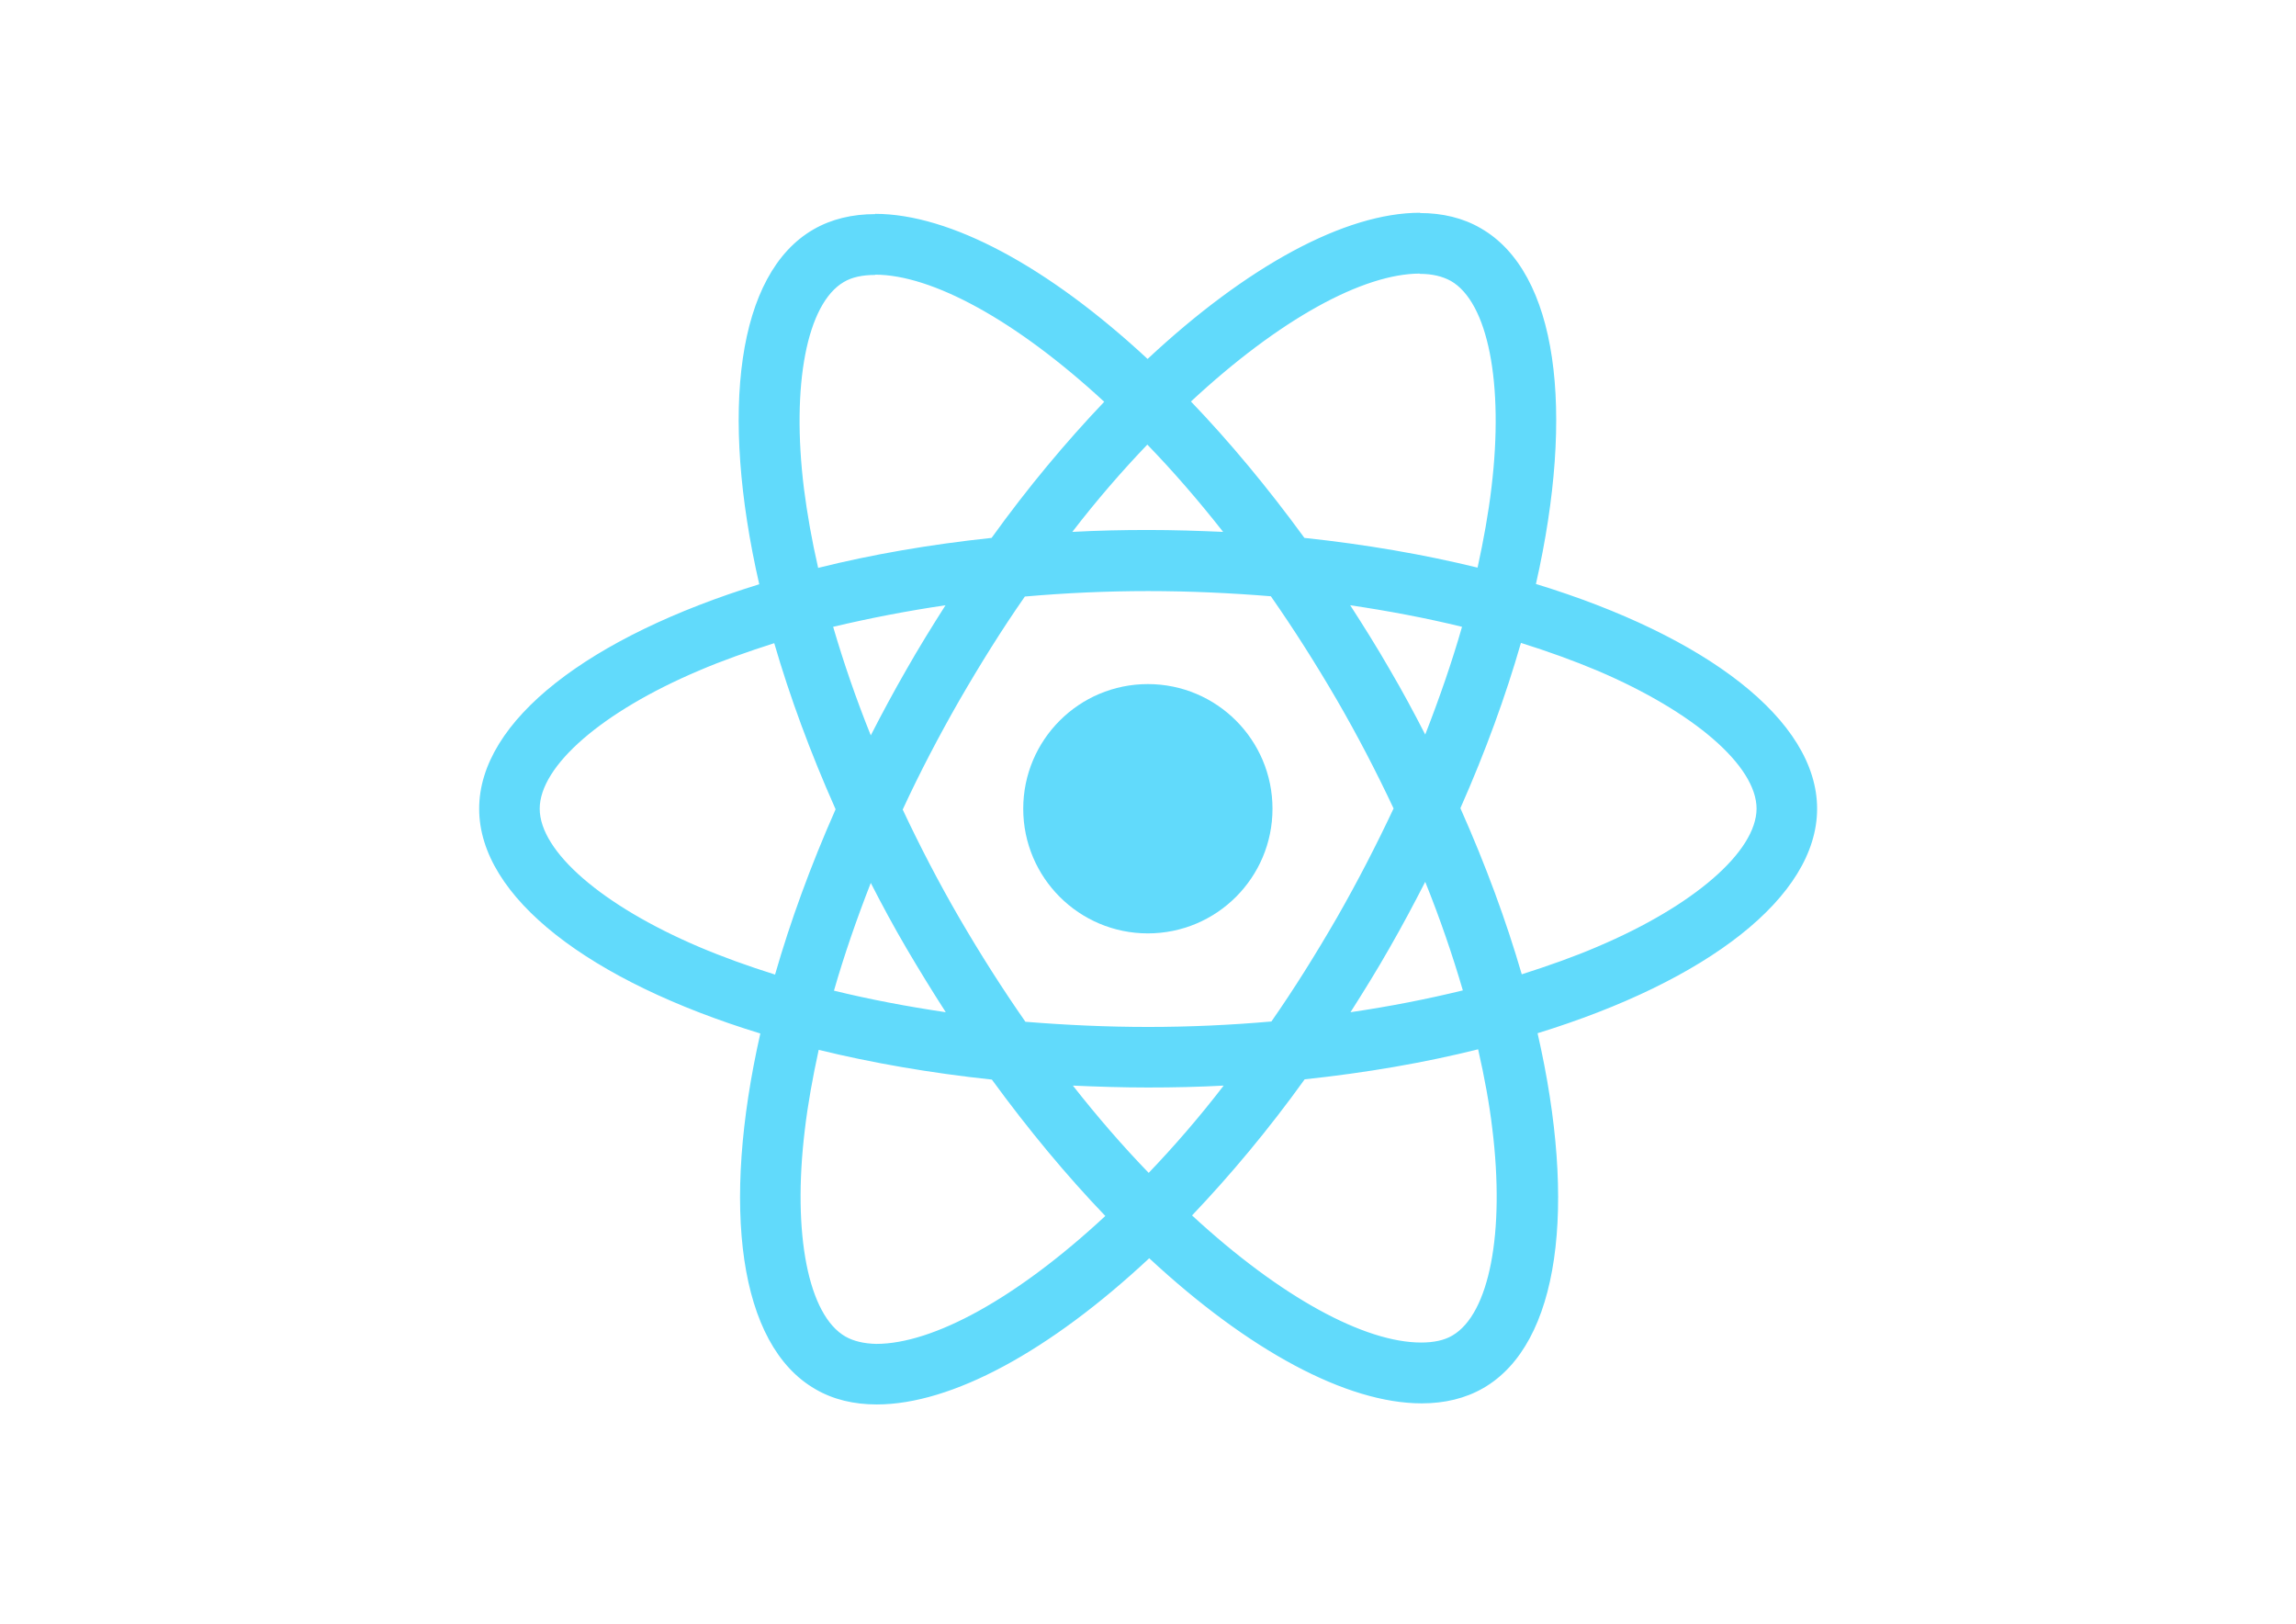
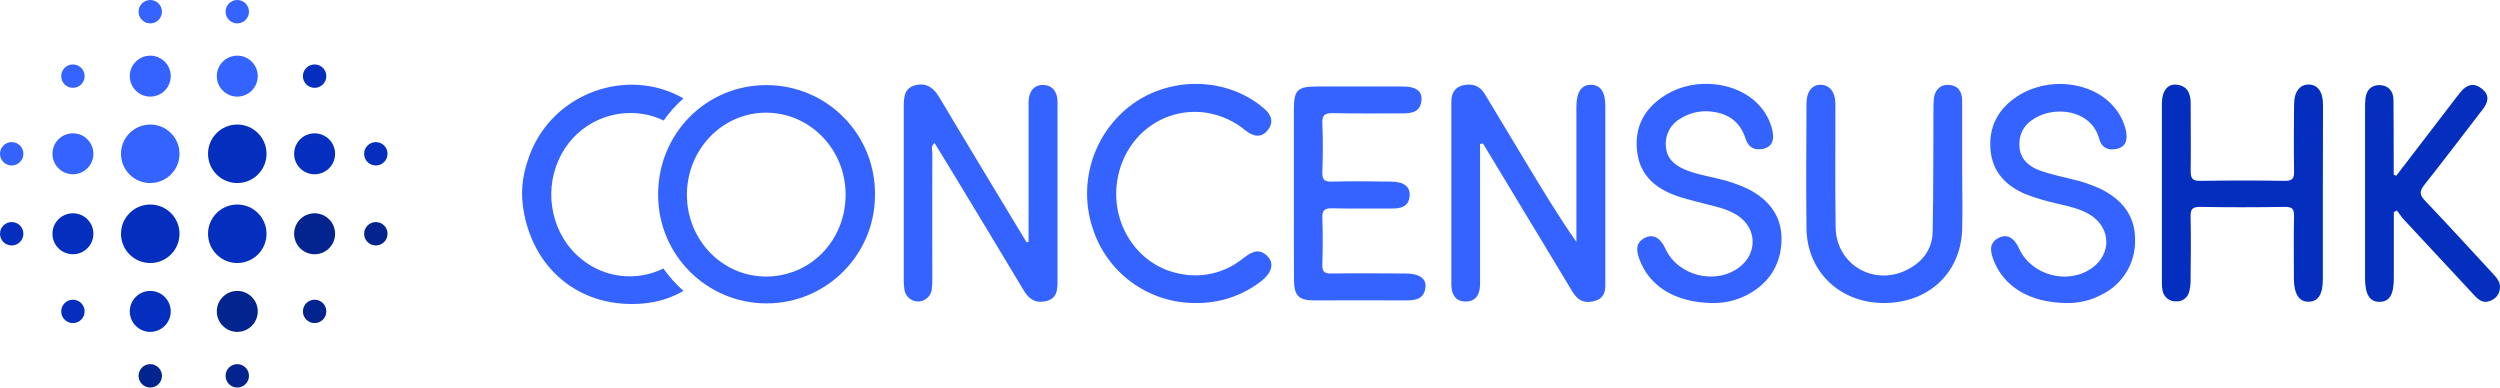
- <svg xmlns="http://www.w3.org/2000/svg" viewBox="0 0 841.9 595.3">
-   <g fill="#61DAFB">
-     <path d="M666.3 296.5c0-32.5-40.7-63.3-103.1-82.4 14.4-63.6 8-114.2-20.2-130.4-6.5-3.8-14.1-5.6-22.4-5.6v22.3c4.6 0 8.3.9 11.4 2.6 13.6 7.8 19.5 37.5 14.9 75.7-1.1 9.4-2.9 19.3-5.1 29.4-19.6-4.8-41-8.5-63.5-10.9-13.5-18.5-27.5-35.3-41.6-50 32.6-30.3 63.2-46.9 84-46.9V78c-27.5 0-63.5 19.6-99.9 53.6-36.4-33.8-72.4-53.2-99.9-53.2v22.3c20.7 0 51.4 16.5 84 46.6-14 14.7-28 31.4-41.3 49.9-22.6 2.4-44 6.1-63.6 11-2.3-10-4-19.7-5.2-29-4.7-38.2 1.1-67.9 14.6-75.8 3-1.8 6.9-2.6 11.5-2.6V78.5c-8.4 0-16 1.8-22.6 5.6-28.1 16.2-34.4 66.7-19.9 130.1-62.2 19.2-102.7 49.9-102.7 82.3 0 32.5 40.7 63.3 103.1 82.4-14.4 63.6-8 114.2 20.2 130.4 6.5 3.8 14.1 5.6 22.5 5.6 27.5 0 63.5-19.6 99.9-53.6 36.4 33.8 72.4 53.2 99.9 53.2 8.4 0 16-1.8 22.6-5.6 28.1-16.2 34.4-66.7 19.9-130.1 62-19.1 102.5-49.9 102.5-82.3zm-130.2-66.7c-3.7 12.9-8.3 26.2-13.5 39.5-4.1-8-8.4-16-13.1-24-4.6-8-9.5-15.8-14.4-23.4 14.2 2.1 27.9 4.7 41 7.9zm-45.8 106.5c-7.8 13.5-15.8 26.3-24.1 38.2-14.9 1.3-30 2-45.2 2-15.1 0-30.2-.7-45-1.9-8.3-11.9-16.4-24.6-24.2-38-7.6-13.1-14.5-26.4-20.8-39.8 6.2-13.4 13.2-26.8 20.7-39.9 7.8-13.5 15.8-26.3 24.1-38.2 14.9-1.3 30-2 45.2-2 15.1 0 30.2.7 45 1.9 8.3 11.9 16.4 24.6 24.2 38 7.6 13.1 14.5 26.4 20.8 39.8-6.3 13.4-13.2 26.8-20.7 39.9zm32.3-13c5.4 13.4 10 26.8 13.8 39.8-13.1 3.2-26.9 5.9-41.2 8 4.9-7.7 9.8-15.6 14.4-23.7 4.6-8 8.9-16.1 13-24.1zM421.2 430c-9.3-9.6-18.6-20.3-27.8-32 9 .4 18.2.7 27.5.7 9.4 0 18.7-.2 27.8-.7-9 11.7-18.3 22.4-27.5 32zm-74.4-58.9c-14.2-2.1-27.9-4.7-41-7.9 3.7-12.9 8.3-26.2 13.5-39.5 4.1 8 8.4 16 13.1 24 4.7 8 9.5 15.8 14.4 23.4zM420.7 163c9.3 9.6 18.6 20.3 27.8 32-9-.4-18.2-.7-27.5-.7-9.4 0-18.7.2-27.8.7 9-11.7 18.3-22.4 27.5-32zm-74 58.9c-4.9 7.7-9.8 15.6-14.4 23.7-4.6 8-8.9 16-13 24-5.4-13.4-10-26.8-13.8-39.8 13.1-3.1 26.9-5.8 41.2-7.9zm-90.5 125.2c-35.4-15.1-58.3-34.9-58.3-50.6 0-15.7 22.9-35.6 58.3-50.6 8.6-3.7 18-7 27.7-10.1 5.7 19.6 13.2 40 22.5 60.9-9.2 20.8-16.6 41.1-22.2 60.6-9.9-3.1-19.3-6.5-28-10.2zM310 490c-13.6-7.8-19.5-37.5-14.9-75.7 1.1-9.4 2.9-19.3 5.1-29.4 19.6 4.8 41 8.5 63.5 10.9 13.5 18.5 27.5 35.3 41.6 50-32.6 30.3-63.2 46.9-84 46.9-4.5-.1-8.3-1-11.3-2.7zm237.2-76.2c4.7 38.2-1.1 67.9-14.6 75.8-3 1.8-6.9 2.6-11.5 2.6-20.7 0-51.4-16.5-84-46.6 14-14.7 28-31.4 41.3-49.9 22.6-2.4 44-6.1 63.6-11 2.3 10.1 4.1 19.8 5.2 29.1zm38.5-66.7c-8.6 3.7-18 7-27.7 10.1-5.7-19.6-13.2-40-22.5-60.9 9.2-20.8 16.6-41.1 22.2-60.6 9.9 3.1 19.3 6.5 28.1 10.2 35.4 15.1 58.3 34.9 58.3 50.6-.1 15.7-23 35.6-58.4 50.6zM320.8 78.4z" />
-     <circle cx="420.9" cy="296.5" r="45.7" />
-     <path d="M520.5 78.1z" />
+ <svg xmlns="http://www.w3.org/2000/svg" viewBox="0 0 854.7 132.49">
+   <g id="图层_2" data-name="图层 2">
+     <g id="Layer_1" data-name="Layer 1">
+       <circle class="cls-1" fill="#042ebe" cx="51.37" cy="79.92" r="10" />
+       <circle class="cls-1" fill="#042ebe" cx="24.93" cy="79.92" r="7" />
+       <circle class="cls-1" fill="#042ebe" cx="4" cy="79.92" r="4" />
+       <circle class="cls-1" fill="#042ebe" cx="51.37" cy="106.46" r="7" />
+       <circle class="cls-1" fill="#042ebe" cx="24.93" cy="106.46" r="4" />
+       <circle class="cls-2" fill="#03238f" cx="51.37" cy="128.49" r="4" />
+       <circle class="cls-3" fill="#3563ff" cx="51.37" cy="4" r="4" />
+       <circle class="cls-3" fill="#3563ff" cx="51.37" cy="26.03" r="7" />
+       <circle class="cls-3" fill="#3563ff" cx="24.93" cy="26.03" r="4" />
+       <circle class="cls-3" fill="#3563ff" cx="51.37" cy="52.58" r="10" />
+       <circle class="cls-3" fill="#3563ff" cx="24.93" cy="52.58" r="7" />
+       <circle class="cls-3" fill="#3563ff" cx="4" cy="52.58" r="4" />
+       <circle class="cls-3" fill="#3563ff" cx="81.12" cy="4" r="4" />
+       <circle class="cls-1" fill="#042ebe" cx="107.56" cy="26.03" r="4" />
+       <circle class="cls-3" fill="#3563ff" cx="81.12" cy="26.03" r="7" />
+       <circle class="cls-1" fill="#042ebe" cx="128.49" cy="52.58" r="4" />
+       <circle class="cls-1" fill="#042ebe" cx="107.56" cy="52.58" r="7" />
+       <circle class="cls-1" fill="#042ebe" cx="81.12" cy="52.58" r="10" />
+       <circle class="cls-2" fill="#03238f" cx="128.49" cy="79.92" r="4" />
+       <circle class="cls-2" fill="#03238f" cx="107.56" cy="79.92" r="7" />
+       <circle class="cls-1" fill="#042ebe" cx="81.12" cy="79.92" r="10" />
+       <circle class="cls-2" fill="#03238f" cx="107.56" cy="106.46" r="4" />
+       <circle class="cls-2" fill="#03238f" cx="81.12" cy="106.46" r="7" />
+       <circle class="cls-2" fill="#03238f" cx="81.12" cy="128.49" r="4" />
+       <path class="cls-3" fill="#3563ff" d="M351.65 82.67V37.16a22.33 22.33 0 0 1 .12-3.72c.44-2.6 2-4.38 4.69-4.41 2.84 0 4.57 1.69 5 4.53a19.53 19.53 0 0 1 .08 2.89v59.64c0 3.05-.13 5.91-3.83 6.83s-6-.69-7.81-3.79c-8-13.38-16.07-26.68-24.13-40-2.05-3.4-4.14-6.78-6.26-10.25-1.38 1.19-.77 2.51-.77 3.63-.05 14.22 0 28.44 0 42.66a23.85 23.85 0 0 1-.24 4.12 4.72 4.72 0 0 1-9.19.26 20.08 20.08 0 0 1-.33-4.11V36.62c0-3.34.11-6.59 4.12-7.52 3.76-.87 6.13 1 8.06 4.22 9.85 16.56 19.86 33 29.81 49.53zM506 49.22v47.87c0 3.33-1.24 5.94-4.81 6s-5-2.48-5-5.83V34.72c0-2.82 1.18-4.91 4-5.56 3.07-.72 5.7.08 7.45 3q7 11.72 14.07 23.39c5.51 9.13 11 18.25 17.23 27.17V44.37 36.5c0-5.06 1.77-7.63 5.08-7.51s4.81 2.57 4.81 7.34v61.3c0 2.42-.79 4.36-3.28 5.15-2.71.86-5.26.63-7.08-1.81-1.23-1.65-2.22-3.48-3.29-5.25L507 49.05z" />
+       <path class="cls-1" fill="#042ebe" d="M794.13 66.43v29c0 5.19-1.54 7.63-4.82 7.72s-5.07-2.61-5.08-8c0-7-.1-14.08.05-21.12.05-2.45-.48-3.35-3.15-3.3q-14.49.25-29 0c-2.62 0-3.26.81-3.21 3.29.15 7.17.08 14.35 0 21.53a15 15 0 0 1-.56 4.48 4.35 4.35 0 0 1-4.5 3 4.47 4.47 0 0 1-4.5-3.57 12.33 12.33 0 0 1-.25-2.88V35.3c0-4.08 1.89-6.6 4.84-6.37 3.83.29 5 3 5 6.38 0 7.73.1 15.46 0 23.19 0 2.47.6 3.37 3.23 3.33 9.66-.15 19.32-.16 29 0 2.74 0 3.16-1 3.12-3.37-.13-7.59-.08-15.18 0-22.77 0-4.28 1.95-6.82 5-6.79s4.88 2.46 4.89 6.83c-.04 10.27-.06 20.49-.06 30.7z" />
+       <path class="cls-3" fill="#3563ff" d="M585.4 103.6c-12.62-.17-21.42-5.68-24.86-14.81-1.1-2.93-1.57-5.77 1.84-7.49 2.84-1.43 5.28 0 7 3.74 4.21 9.17 16.79 12.45 25 6.52 6.62-4.8 6.39-13.57-.48-18-3.56-2.29-7.68-3-11.65-4.05-3-.84-6.16-1.51-9.14-2.57-7.23-2.58-12.52-7.11-13.42-15.21-1-8.57 2.71-15 10-19.41 10-6.08 24.4-4.39 31.68 3.63a18.52 18.52 0 0 1 4.58 8.67c.58 2.73.32 5.42-3.07 6.23-3 .72-5.16-.45-6.11-3.45-1.79-5.65-5.76-8.56-11.5-9.23a16.25 16.25 0 0 0-10.7 2.33 9.83 9.83 0 0 0-5.06 9.31c.2 4.11 2.69 6.47 6.18 8 3.67 1.65 7.65 2.27 11.51 3.24a48.51 48.51 0 0 1 10.53 3.6c6.87 3.55 11.33 9 11.34 16.94S605.54 96 598.5 100.16a24.64 24.64 0 0 1-13.1 3.44zM706.46 103.6c-12.67-.16-21.47-5.65-24.93-14.77-1.11-2.92-1.6-5.76 1.78-7.51 2.82-1.46 5.32-.06 7 3.69 4.23 9.2 16.74 12.5 24.95 6.58 6.78-4.88 6.4-13.82-.76-18.2-3.48-2.13-7.44-2.86-11.3-3.83a71.53 71.53 0 0 1-10.67-3.17c-6.69-2.84-11.28-7.46-12-15-.73-8 2.54-14.18 9.29-18.55 10.3-6.66 25.15-5.11 32.64 3.42a18.38 18.38 0 0 1 4.33 8.35c.57 2.71.37 5.42-3 6.26-3 .74-5.29-.37-6.11-3.4-2.54-9.39-13.51-11-20.38-7.9-4.22 1.93-6.93 4.94-6.92 9.83 0 4.17 2.37 7.27 7.28 9 3.37 1.16 6.89 1.92 10.37 2.78a48.94 48.94 0 0 1 10.16 3.41c7.24 3.59 11.86 9.16 11.75 17.5a20.27 20.27 0 0 1-11.19 18.52 24.49 24.49 0 0 1-12.29 2.99zM670.82 57.88c0 6.91.21 13.82 0 20.71-.55 15-11.82 25.24-27.27 25-14.82-.25-25.78-10.91-25.95-25.54-.16-14.22-.06-28.45 0-42.68 0-4 1.89-6.42 4.87-6.39s5 2.46 5 6.41c.06 14.09-.13 28.18.1 42.26C627.7 90.41 640.6 98 652 92.23c5.35-2.68 8.63-7.06 8.74-13.07.27-13.67.2-27.34.27-41 0-1.38 0-2.77.1-4.14.29-3 1.88-5.09 5-5s4.69 2.14 4.71 5.23v23.62zM442.36 65.81V37.22c0-6.42 1.28-7.65 7.83-7.65h29.41c4.45 0 6.6 1.52 6.38 4.62-.3 4.07-3.22 4.59-6.53 4.57-7.87 0-15.75.1-23.61-.08-2.77-.06-3.9.53-3.76 3.57.25 5.51.2 11 0 16.57-.08 2.53.64 3.34 3.23 3.27 6.76-.18 13.53-.09 20.3 0 4.26 0 6.53 1.71 6.32 4.78-.26 3.88-3 4.44-6.19 4.42-6.77-.05-13.53.08-20.3-.07-2.44-.05-3.45.54-3.36 3.19.18 5.38.17 10.77 0 16.15-.07 2.47.92 3 3.15 2.94 8.42-.11 16.85-.05 25.27 0 4.61 0 7.15 1.64 6.84 4.67-.44 4.25-3.62 4.55-7 4.53-10.36-.06-20.71 0-31.07 0-5.25 0-6.85-1.61-6.88-7-.06-10.01-.03-19.95-.03-29.89z" />
+       <path class="cls-1" fill="#042ebe" d="M819.23 60.09l19.08-24.88c1-1.31 2-2.64 3.06-3.91 2.11-2.53 4.62-3.06 7.21-.91s2.16 4.47.28 6.91c-6.68 8.62-13.22 17.34-20 25.87-1.74 2.18-1.71 3.42.21 5.44 7.82 8.19 15.44 16.57 23.13 24.88 1.42 1.53 2.85 3.07 2.44 5.43a4.93 4.93 0 0 1-3.27 3.92c-2.37 1-3.94-.26-5.42-1.85q-12-12.89-24-25.79c-.92-1-1.66-2.15-2.48-3.23l-1.07.54v22.55c0 5.66-1.45 8.07-4.83 8.13s-5-2.47-5-8v-58c0-1.1 0-2.21.1-3.31.25-2.88 1.86-4.77 4.71-4.79 3 0 4.86 1.91 4.9 5 .09 7.59.06 15.19.08 22.79v2.82z" />
+       <path class="cls-3" fill="#3563ff" d="M408.72 103.59a36.73 36.73 0 0 1-35.23-25.78 37.89 37.89 0 0 1 13.8-42.31c12.82-9.12 30.6-9.08 43 .1.55.41 1.08.85 1.62 1.28 2.59 2.08 3.76 4.67 1.59 7.52s-5 2.34-7.6.27a27.74 27.74 0 0 0-13.36-6.11c-14.55-2.21-27.84 7.61-30.49 22.66s6.76 29.47 21 32.3a25.72 25.72 0 0 0 21.48-4.84l1-.75c2.65-2.07 5.4-3.07 8-.09 2.09 2.38 1.21 5.38-2.13 8.11a35.5 35.5 0 0 1-22.68 7.64zM239.36 45.86a4.38 4.38 0 0 0 2.08-4 32.36 32.36 0 0 0-4.48 4.9 5 5 0 0 0 2.4-.9zM236.89 86.36a32.17 32.17 0 0 0 4.65 5 5.15 5.15 0 0 0-1-3 4.23 4.23 0 0 0-3.65-2zM226.8 91.79a26 26 0 0 1-28.1-3.29c-9.72-7.81-13-22.07-7.73-33.78A26.83 26.83 0 0 1 220 39a24.41 24.41 0 0 1 6.88 2.21 43 43 0 0 1 6.78-7.57c-19.16-11-44.88-1.91-52.74 19.79-2.67 7.35-3 13.09-1.7 19.76 4 20.14 20.37 32.42 40.76 30.56a33.16 33.16 0 0 0 13.7-4.29 42.92 42.92 0 0 1-6.88-7.67z" />
+       <path class="cls-3" fill="#3563ff" d="M262 29.1c-20.65 0-37.1 16.64-37 37.55a37.07 37.07 0 1 0 74.14 0A37.06 37.06 0 0 0 262 29.1zm.14 65.44c-15.05.14-27.29-12.37-27.3-27.92S247 38.45 262 38.52s27.17 12.61 27.1 28.17-11.95 27.71-26.95 27.85z" />
+     </g>
  </g>
</svg>
